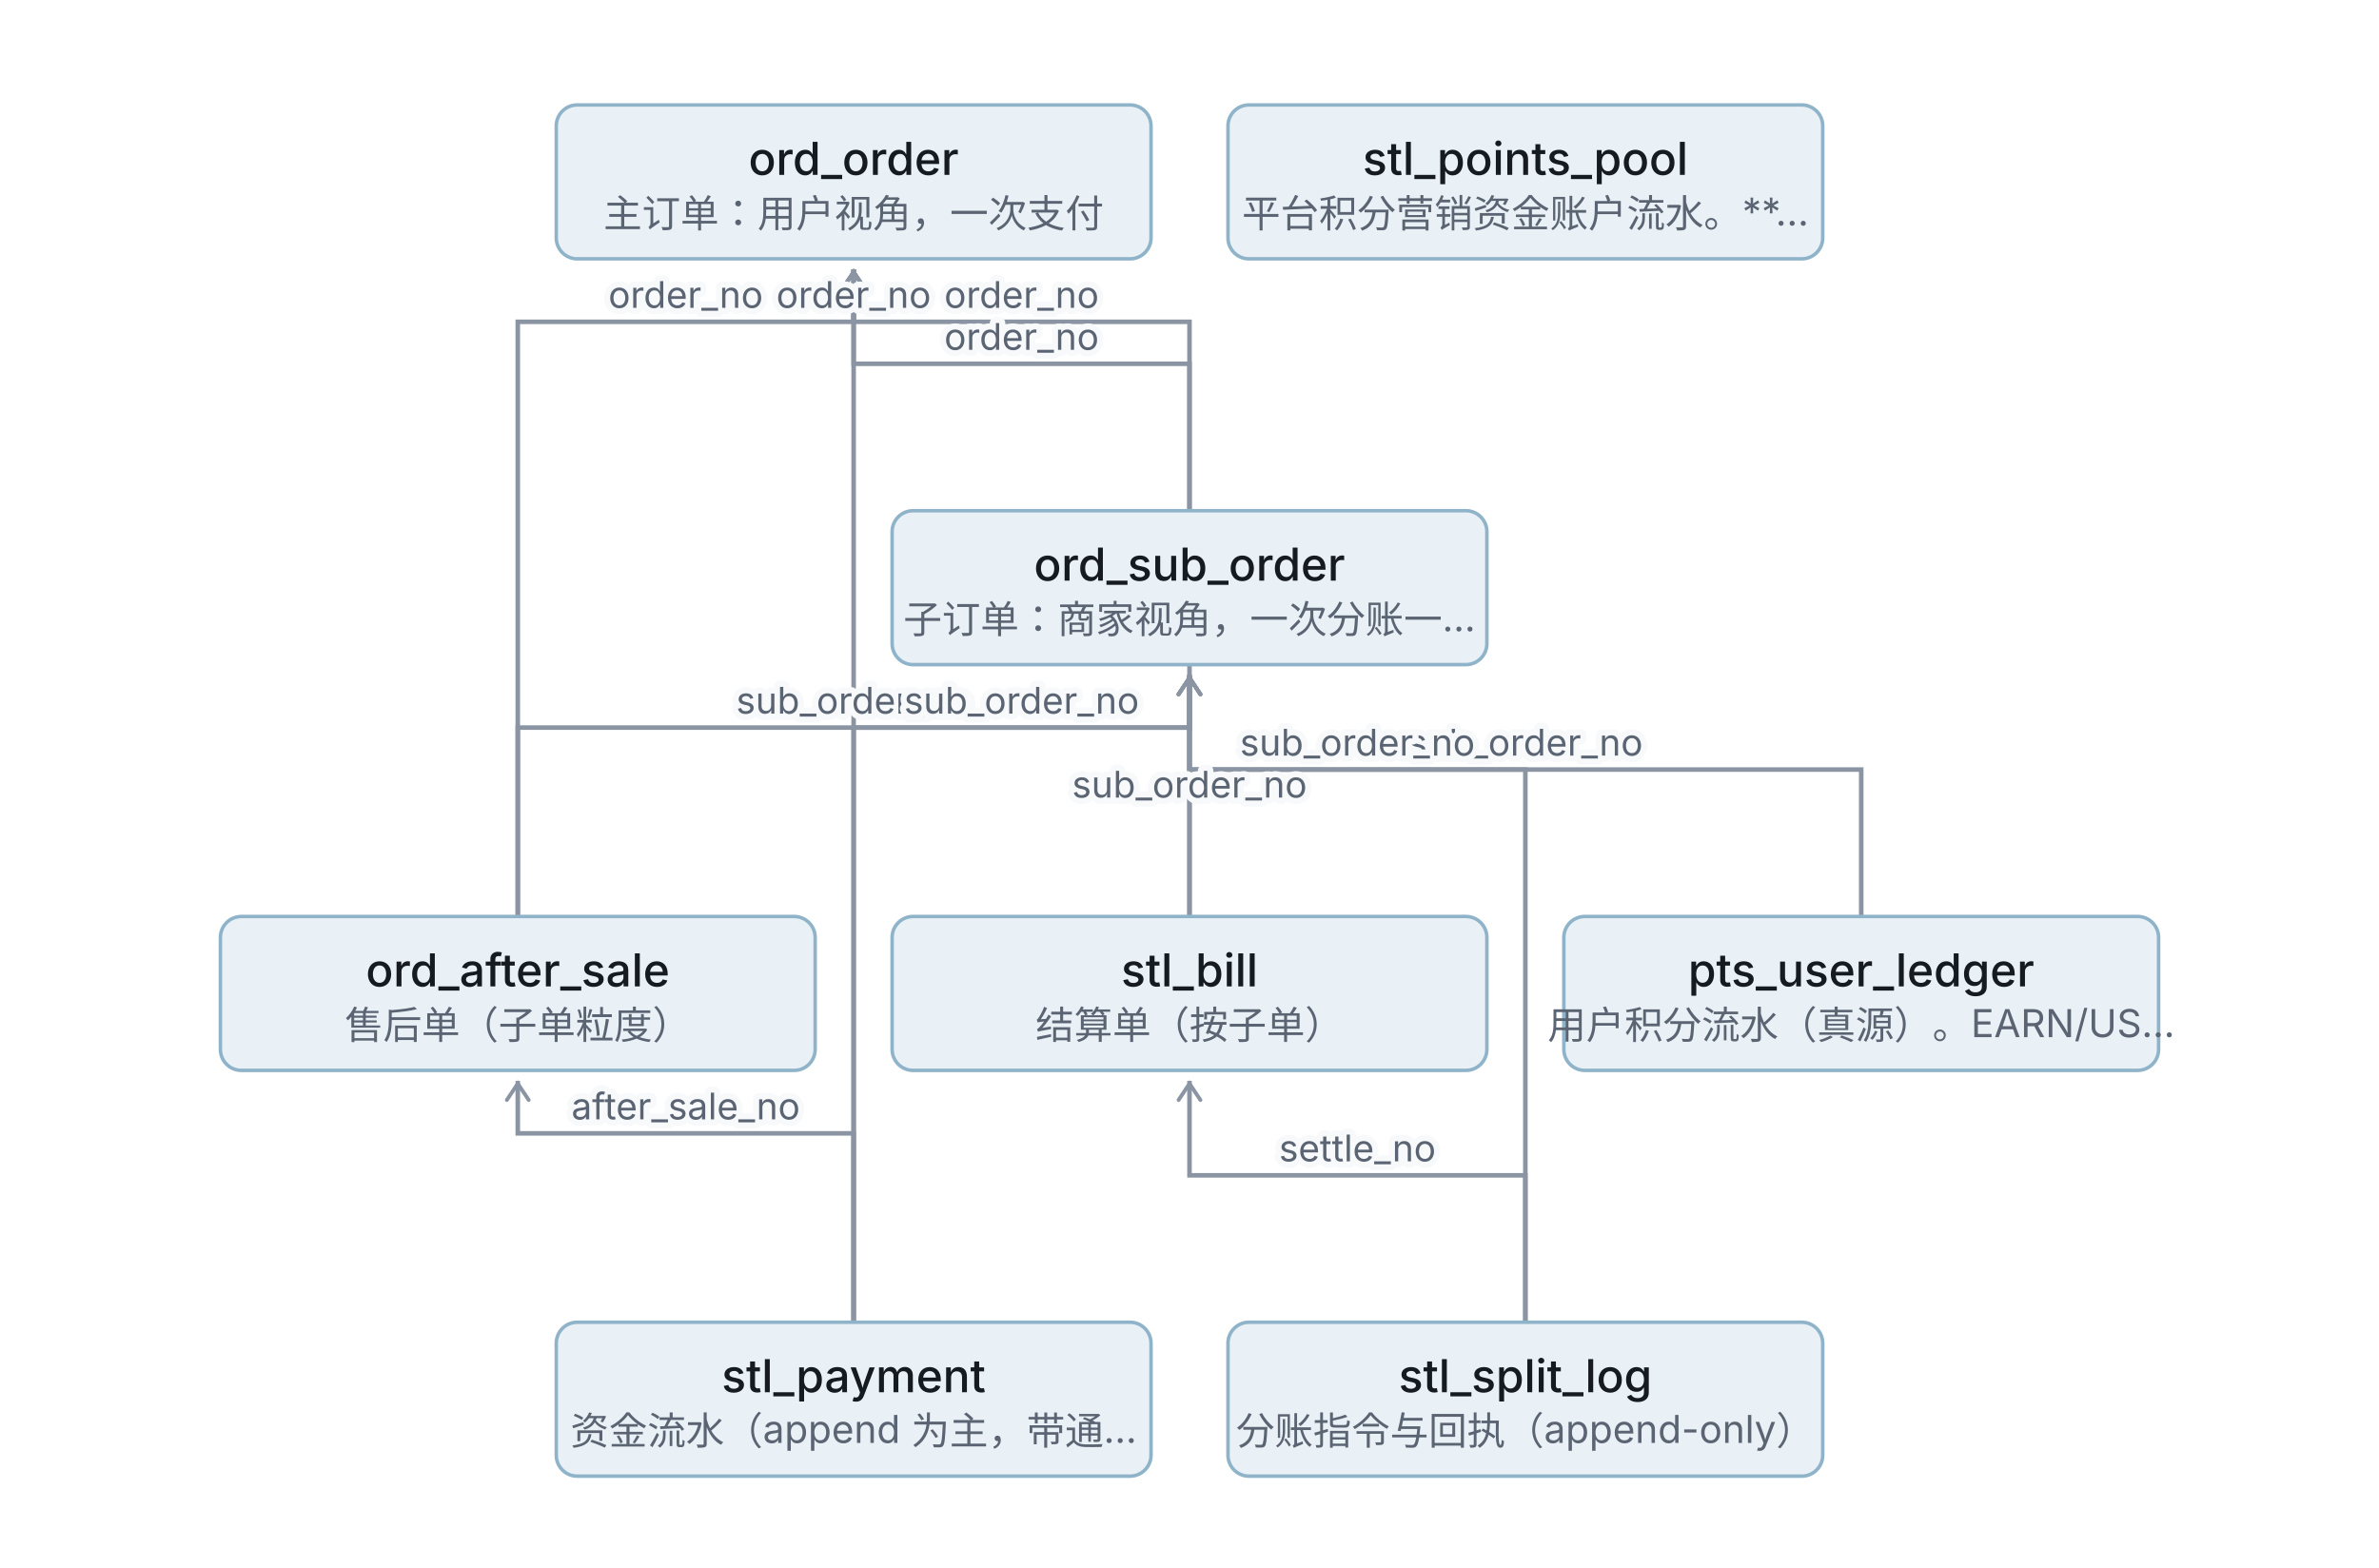
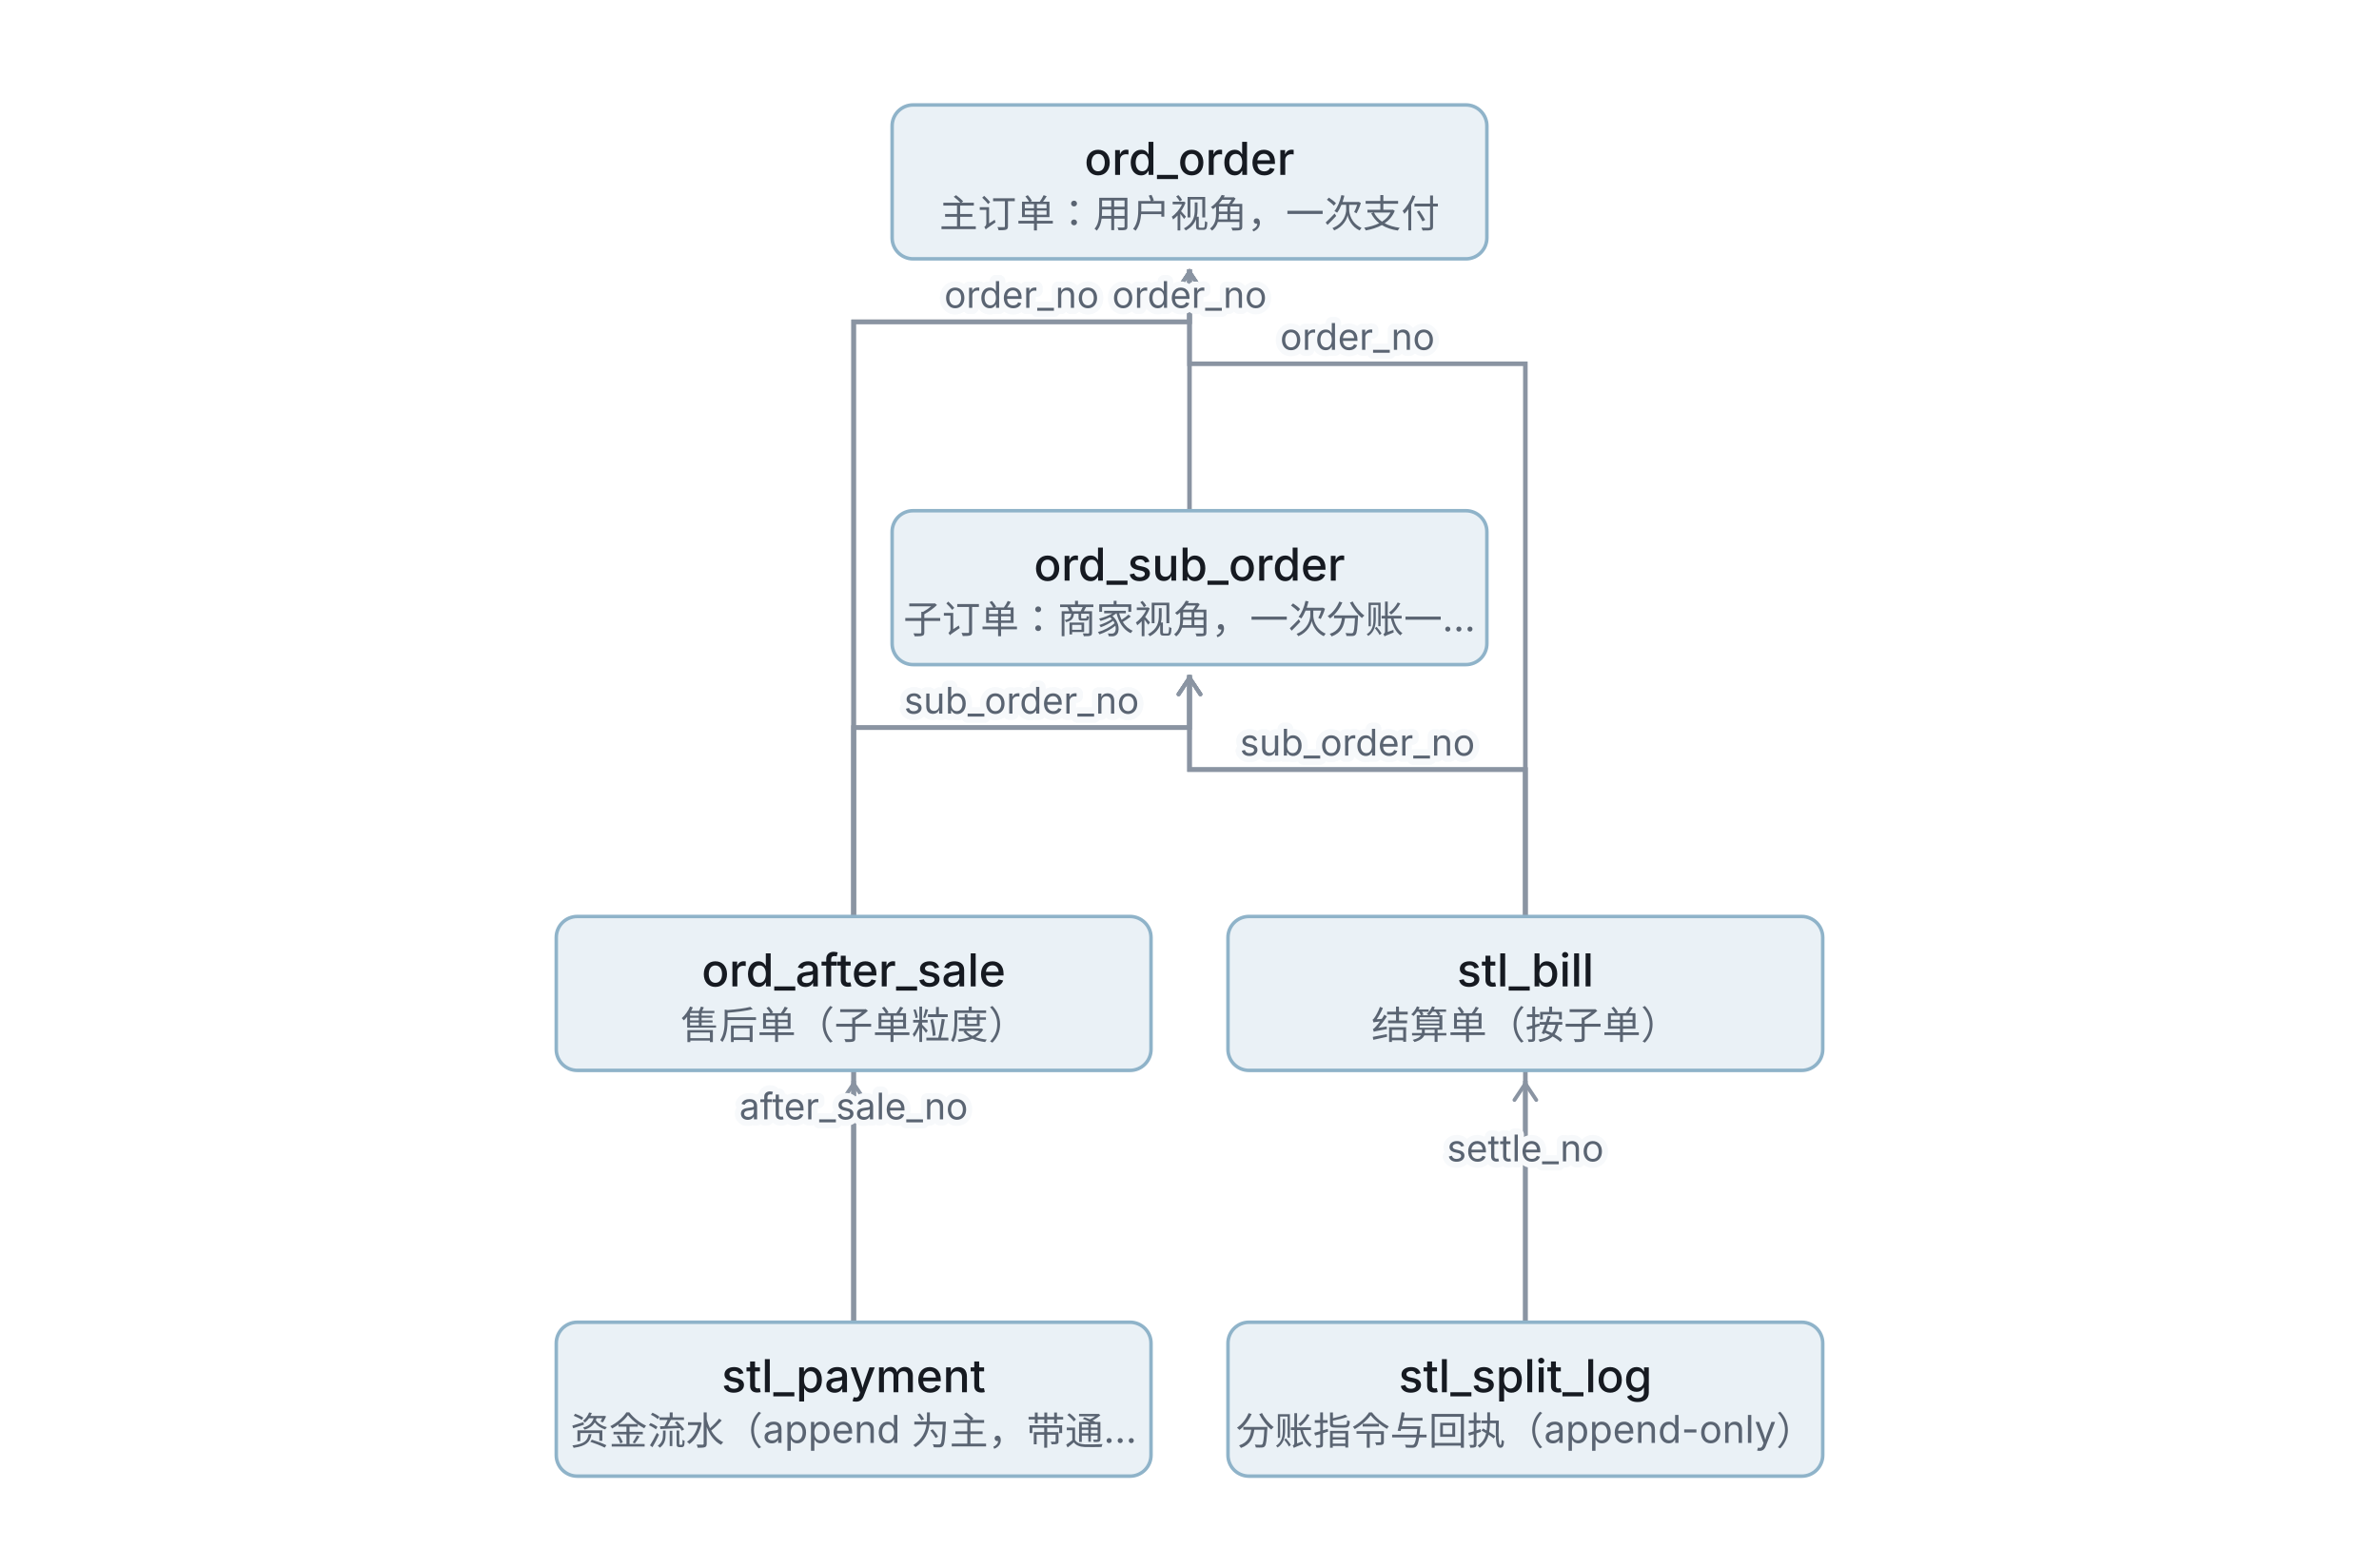
<svg xmlns="http://www.w3.org/2000/svg" width="680" height="448" viewBox="0 0 680 448" role="img" font-family="system-ui,-apple-system,'PingFang SC',sans-serif">
  <defs>
    <marker id="a" viewBox="0 0 10 10" refX="9" refY="5" markerWidth="6" markerHeight="6" orient="auto-start-reverse">
      <path d="M2 1L8 5L2 9" fill="none" stroke="#8A94A2" stroke-width="1.4" stroke-linecap="round" />
    </marker>
    <style>.n{font-weight:500;fill:#161A21}.s{font-size:11px;fill:#5A6472}
.l{font-size:10.5px;fill:#5A6472;paint-order:stroke;stroke:#F7F9FB;stroke-width:3.5;stroke-linejoin:round}.b{font-size:11px;fill:#5A6472;letter-spacing:.1em}
.ar{stroke:#8A94A2;stroke-width:1.3;fill:none}</style>
  </defs>
-   <path class="ar" d="M148 262 L148 208 L340 208 L340 193" marker-end="url(#a)" />
-   <path class="ar" d="M148 262 L148 92 L244 92 L244 77" marker-end="url(#a)" />
-   <path class="ar" d="M340 146 L340 92 L244 92 L244 77" marker-end="url(#a)" />
-   <path class="ar" d="M532 262 L532 220 L340 220 L340 193" marker-end="url(#a)" />
-   <path class="ar" d="M340 262 L340 232 L340 232 L340 193" marker-end="url(#a)" />
-   <path class="ar" d="M340 262 L340 104 L244 104 L244 77" marker-end="url(#a)" />
-   <path class="ar" d="M244 378 L244 92 L244 92 L244 77" marker-end="url(#a)" />
+   <path class="ar" d="M244 262 L244 208 L340 208 L340 193" marker-end="url(#a)" />
+   <path class="ar" d="M244 262 L244 92 L340 92 L340 77" marker-end="url(#a)" />
+   <path class="ar" d="M340 146 L340 92 L340 92 L340 77" marker-end="url(#a)" />
+   <path class="ar" d="M436 262 L436 220 L340 220 L340 193" marker-end="url(#a)" />
+   <path class="ar" d="M436 262 L436 104 L340 104 L340 77" marker-end="url(#a)" />
+   <path class="ar" d="M244 378 L244 92 L340 92 L340 77" marker-end="url(#a)" />
  <path class="ar" d="M244 378 L244 208 L340 208 L340 193" marker-end="url(#a)" />
-   <path class="ar" d="M244 378 L244 324 L148 324 L148 309" marker-end="url(#a)" />
-   <path class="ar" d="M436 378 L436 336 L340 336 L340 309" marker-end="url(#a)" />
+   <path class="ar" d="M244 378 L244 324 L244 324 L244 309" marker-end="url(#a)" />
+   <path class="ar" d="M436 378 L436 336 L436 336 L436 309" marker-end="url(#a)" />
  <path class="ar" d="M436 378 L436 220 L340 220 L340 193" marker-end="url(#a)" />
-   <rect x="159" y="30" width="170" height="44" rx="6" fill="#EAF1F6" stroke="#8FB3C9" />
-   <text class="n" x="244" y="50" text-anchor="middle" font-size="13">ord_order</text>
-   <text class="s" x="244" y="65" text-anchor="middle">主订单：用户视角，一次支付</text>
-   <rect x="351" y="30" width="170" height="44" rx="6" fill="#EAF1F6" stroke="#8FB3C9" />
-   <text class="n" x="436" y="50" text-anchor="middle" font-size="13">stl_points_pool</text>
-   <text class="s" x="436" y="65" text-anchor="middle">平台积分营销资金账户流水。**…</text>
+   <rect x="255" y="30" width="170" height="44" rx="6" fill="#EAF1F6" stroke="#8FB3C9" />
+   <text class="n" x="340" y="50" text-anchor="middle" font-size="13">ord_order</text>
+   <text class="s" x="340" y="65" text-anchor="middle">主订单：用户视角，一次支付</text>
  <rect x="255" y="146" width="170" height="44" rx="6" fill="#EAF1F6" stroke="#8FB3C9" />
  <text class="n" x="340" y="166" text-anchor="middle" font-size="13">ord_sub_order</text>
  <text class="s" x="340" y="181" text-anchor="middle">子订单：商家视角，一次分账一…</text>
-   <rect x="63" y="262" width="170" height="44" rx="6" fill="#EAF1F6" stroke="#8FB3C9" />
-   <text class="n" x="148" y="282" text-anchor="middle" font-size="13">ord_after_sale</text>
-   <text class="s" x="148" y="297" text-anchor="middle">售后单（子单粒度）</text>
-   <rect x="255" y="262" width="170" height="44" rx="6" fill="#EAF1F6" stroke="#8FB3C9" />
-   <text class="n" x="340" y="282" text-anchor="middle" font-size="13">stl_bill</text>
-   <text class="s" x="340" y="297" text-anchor="middle">结算单（按子单）</text>
-   <rect x="447" y="262" width="170" height="44" rx="6" fill="#EAF1F6" stroke="#8FB3C9" />
-   <text class="n" x="532" y="282" text-anchor="middle" font-size="13">pts_user_ledger</text>
-   <text class="s" x="532" y="297" text-anchor="middle">用户积分流水（真源）。EARN/US…</text>
+   <rect x="159" y="262" width="170" height="44" rx="6" fill="#EAF1F6" stroke="#8FB3C9" />
+   <text class="n" x="244" y="282" text-anchor="middle" font-size="13">ord_after_sale</text>
+   <text class="s" x="244" y="297" text-anchor="middle">售后单（子单粒度）</text>
+   <rect x="351" y="262" width="170" height="44" rx="6" fill="#EAF1F6" stroke="#8FB3C9" />
+   <text class="n" x="436" y="282" text-anchor="middle" font-size="13">stl_bill</text>
+   <text class="s" x="436" y="297" text-anchor="middle">结算单（按子单）</text>
  <rect x="159" y="378" width="170" height="44" rx="6" fill="#EAF1F6" stroke="#8FB3C9" />
  <text class="n" x="244" y="398" text-anchor="middle" font-size="13">stl_payment</text>
  <text class="s" x="244" y="413" text-anchor="middle">资金流水（append 为主，带通…</text>
  <rect x="351" y="378" width="170" height="44" rx="6" fill="#EAF1F6" stroke="#8FB3C9" />
  <text class="n" x="436" y="398" text-anchor="middle" font-size="13">stl_split_log</text>
  <text class="s" x="436" y="413" text-anchor="middle">分账指令与回执（append-only）</text>
-   <text class="l" x="244" y="204" text-anchor="middle">sub_order_no</text>
-   <text class="l" x="196" y="88" text-anchor="middle">order_no</text>
+   <text class="l" x="292" y="204" text-anchor="middle">sub_order_no</text>
  <text class="l" x="292" y="88" text-anchor="middle">order_no</text>
-   <text class="l" x="436" y="216" text-anchor="middle">sub_order_no</text>
-   <text class="l" x="340" y="228" text-anchor="middle">sub_order_no</text>
-   <text class="l" x="292" y="100" text-anchor="middle">order_no</text>
-   <text class="l" x="244" y="88" text-anchor="middle">order_no</text>
+   <text class="l" x="340" y="88" text-anchor="middle">order_no</text>
+   <text class="l" x="388" y="216" text-anchor="middle">sub_order_no</text>
+   <text class="l" x="388" y="100" text-anchor="middle">order_no</text>
+   <text class="l" x="292" y="88" text-anchor="middle">order_no</text>
  <text class="l" x="292" y="204" text-anchor="middle">sub_order_no</text>
-   <text class="l" x="196" y="320" text-anchor="middle">after_sale_no</text>
-   <text class="l" x="388" y="332" text-anchor="middle">settle_no</text>
+   <text class="l" x="244" y="320" text-anchor="middle">after_sale_no</text>
+   <text class="l" x="436" y="332" text-anchor="middle">settle_no</text>
  <text class="l" x="388" y="216" text-anchor="middle">sub_order_no</text>
</svg>
